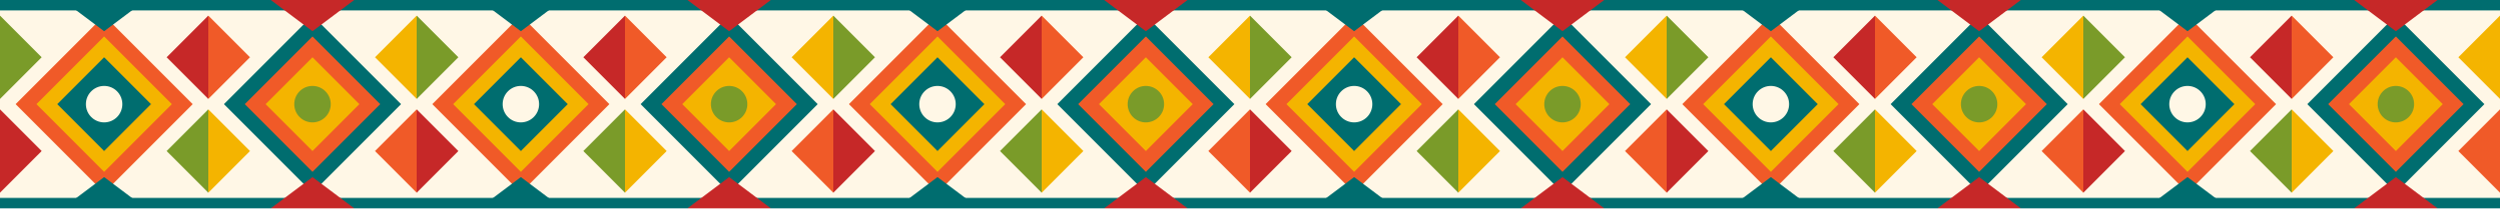
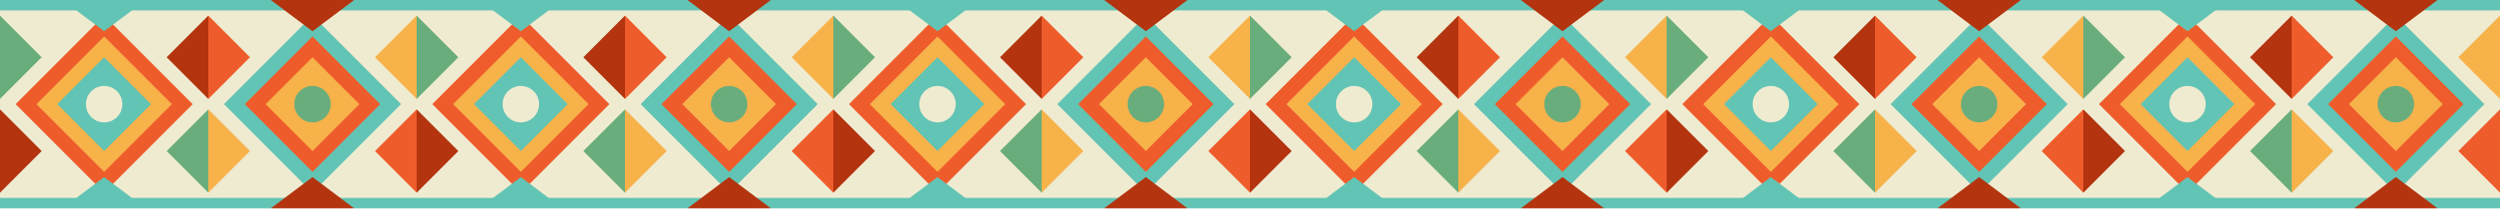
<svg xmlns="http://www.w3.org/2000/svg" viewBox="0 0 480 40" width="100%" height="40" preserveAspectRatio="none">
  <defs>
    <pattern id="africanMosaic" width="80" height="40" patternUnits="userSpaceOnUse">
-       <rect width="80" height="40" fill="#FFF7E6" />
-       <rect x="0" y="0" width="80" height="2" fill="#006D6F" />
-       <rect x="0" y="38" width="80" height="2" fill="#006D6F" />
-       <polygon points="20,3 37,20 20,37 3,20" fill="#F05A28" />
-       <polygon points="20,7 33,20 20,33 7,20" fill="#F4B400" />
-       <polygon points="20,11 29,20 20,29 11,20" fill="#006D6F" />
-       <circle cx="20" cy="20" r="3.5" fill="#FFF7E6" />
-       <polygon points="0,3 8,11 0,19" fill="#7A9B29" />
-       <polygon points="0,21 8,29 0,37" fill="#C62828" />
-       <polygon points="40,3 32,11 40,19" fill="#C62828" />
-       <polygon points="40,21 32,29 40,37" fill="#7A9B29" />
-       <polygon points="12,0 20,6 28,0" fill="#006D6F" />
-       <polygon points="12,40 20,34 28,40" fill="#006D6F" />
-       <polygon points="60,3 77,20 60,37 43,20" fill="#006D6F" />
-       <polygon points="60,7 73,20 60,33 47,20" fill="#F05A28" />
-       <polygon points="60,11 69,20 60,29 51,20" fill="#F4B400" />
-       <circle cx="60" cy="20" r="3.5" fill="#7A9B29" />
-       <polygon points="40,3 48,11 40,19" fill="#F05A28" />
-       <polygon points="40,21 48,29 40,37" fill="#F4B400" />
-       <polygon points="80,3 72,11 80,19" fill="#F4B400" />
-       <polygon points="80,21 72,29 80,37" fill="#F05A28" />
-       <polygon points="52,0 60,6 68,0" fill="#C62828" />
-       <polygon points="52,40 60,34 68,40" fill="#C62828" />
+       <rect width="80" height="40" fill="#EFEBD1" />
+       <rect x="0" y="0" width="80" height="2" fill="#62C4B4" />
+       <rect x="0" y="38" width="80" height="2" fill="#62C4B4" />
+       <polygon points="20,3 37,20 20,37 3,20" fill="#EF5C2C" />
+       <polygon points="20,7 33,20 20,33 7,20" fill="#F7B24A" />
+       <polygon points="20,11 29,20 20,29 11,20" fill="#62C4B4" />
+       <circle cx="20" cy="20" r="3.5" fill="#EFEBD1" />
+       <polygon points="0,3 8,11 0,19" fill="#6AAD7C" />
+       <polygon points="0,21 8,29 0,37" fill="#B3340F" />
+       <polygon points="40,3 32,11 40,19" fill="#B3340F" />
+       <polygon points="40,21 32,29 40,37" fill="#6AAD7C" />
+       <polygon points="12,0 20,6 28,0" fill="#62C4B4" />
+       <polygon points="12,40 20,34 28,40" fill="#62C4B4" />
+       <polygon points="60,3 77,20 60,37 43,20" fill="#62C4B4" />
+       <polygon points="60,7 73,20 60,33 47,20" fill="#EF5C2C" />
+       <polygon points="60,11 69,20 60,29 51,20" fill="#F7B24A" />
+       <circle cx="60" cy="20" r="3.5" fill="#6AAD7C" />
+       <polygon points="40,3 48,11 40,19" fill="#EF5C2C" />
+       <polygon points="40,21 48,29 40,37" fill="#F7B24A" />
+       <polygon points="80,3 72,11 80,19" fill="#F7B24A" />
+       <polygon points="80,21 72,29 80,37" fill="#EF5C2C" />
+       <polygon points="52,0 60,6 68,0" fill="#B3340F" />
+       <polygon points="52,40 60,34 68,40" fill="#B3340F" />
    </pattern>
  </defs>
  <rect width="100%" height="40" fill="url(#africanMosaic)" />
</svg>
